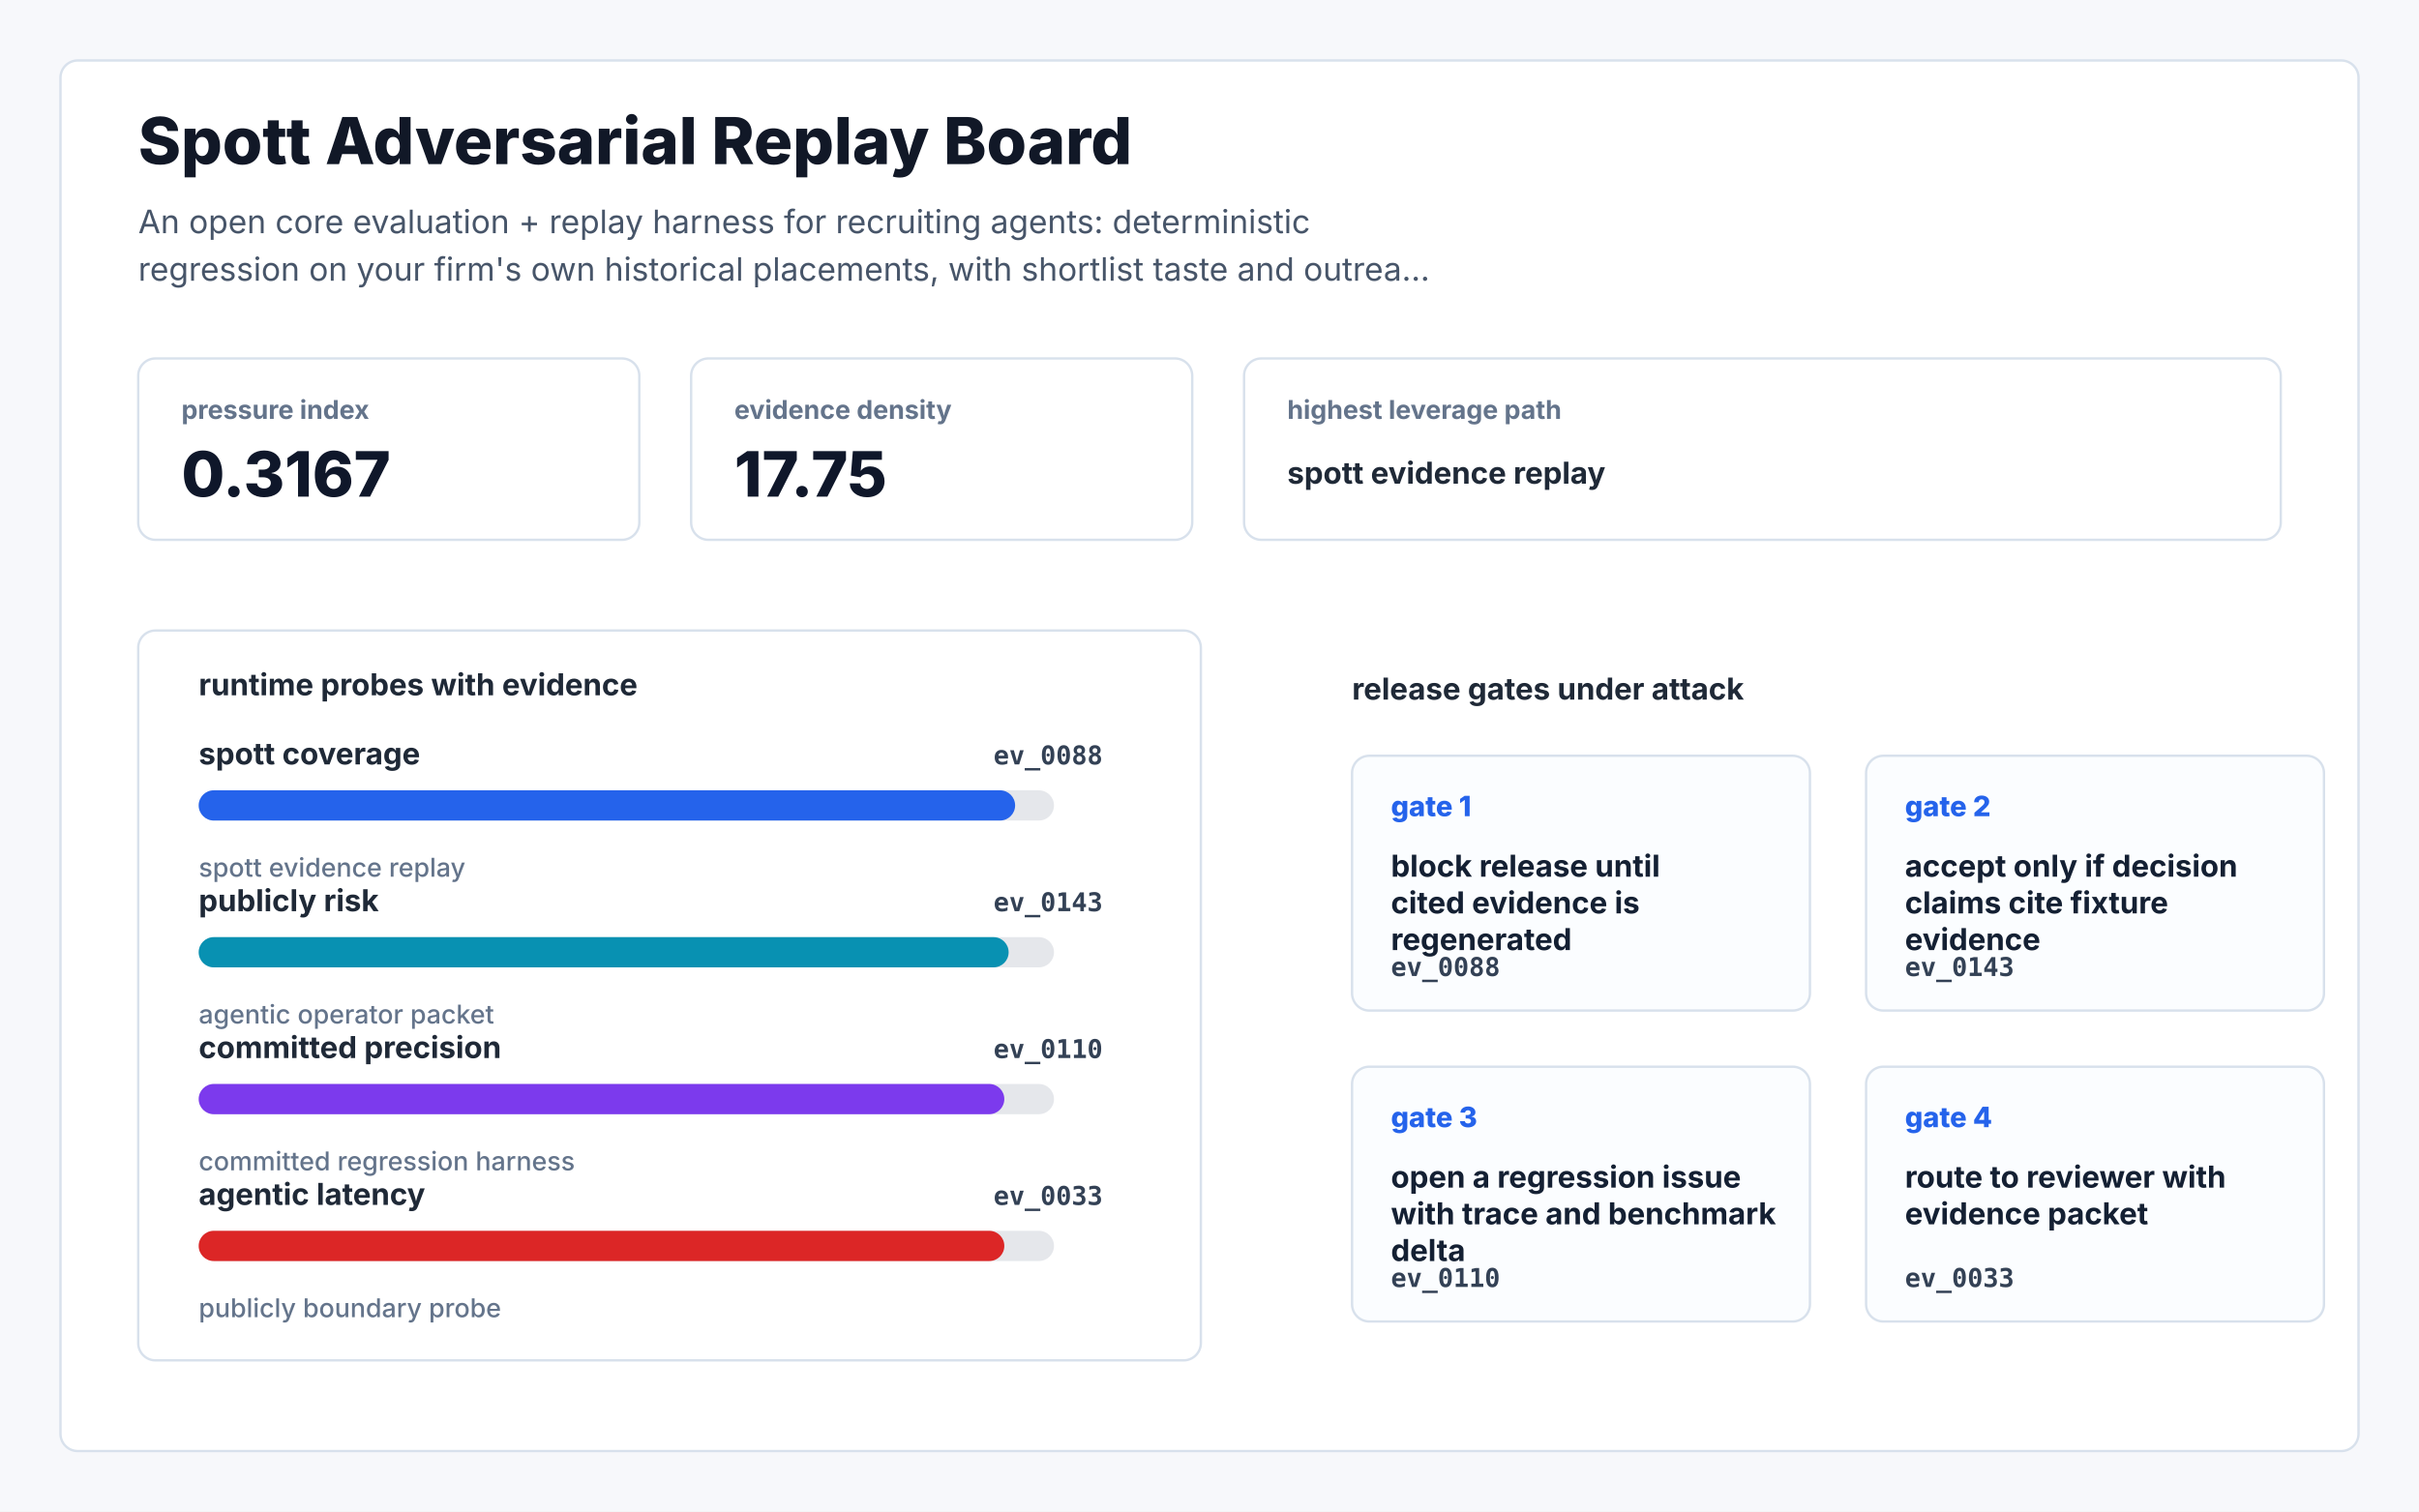
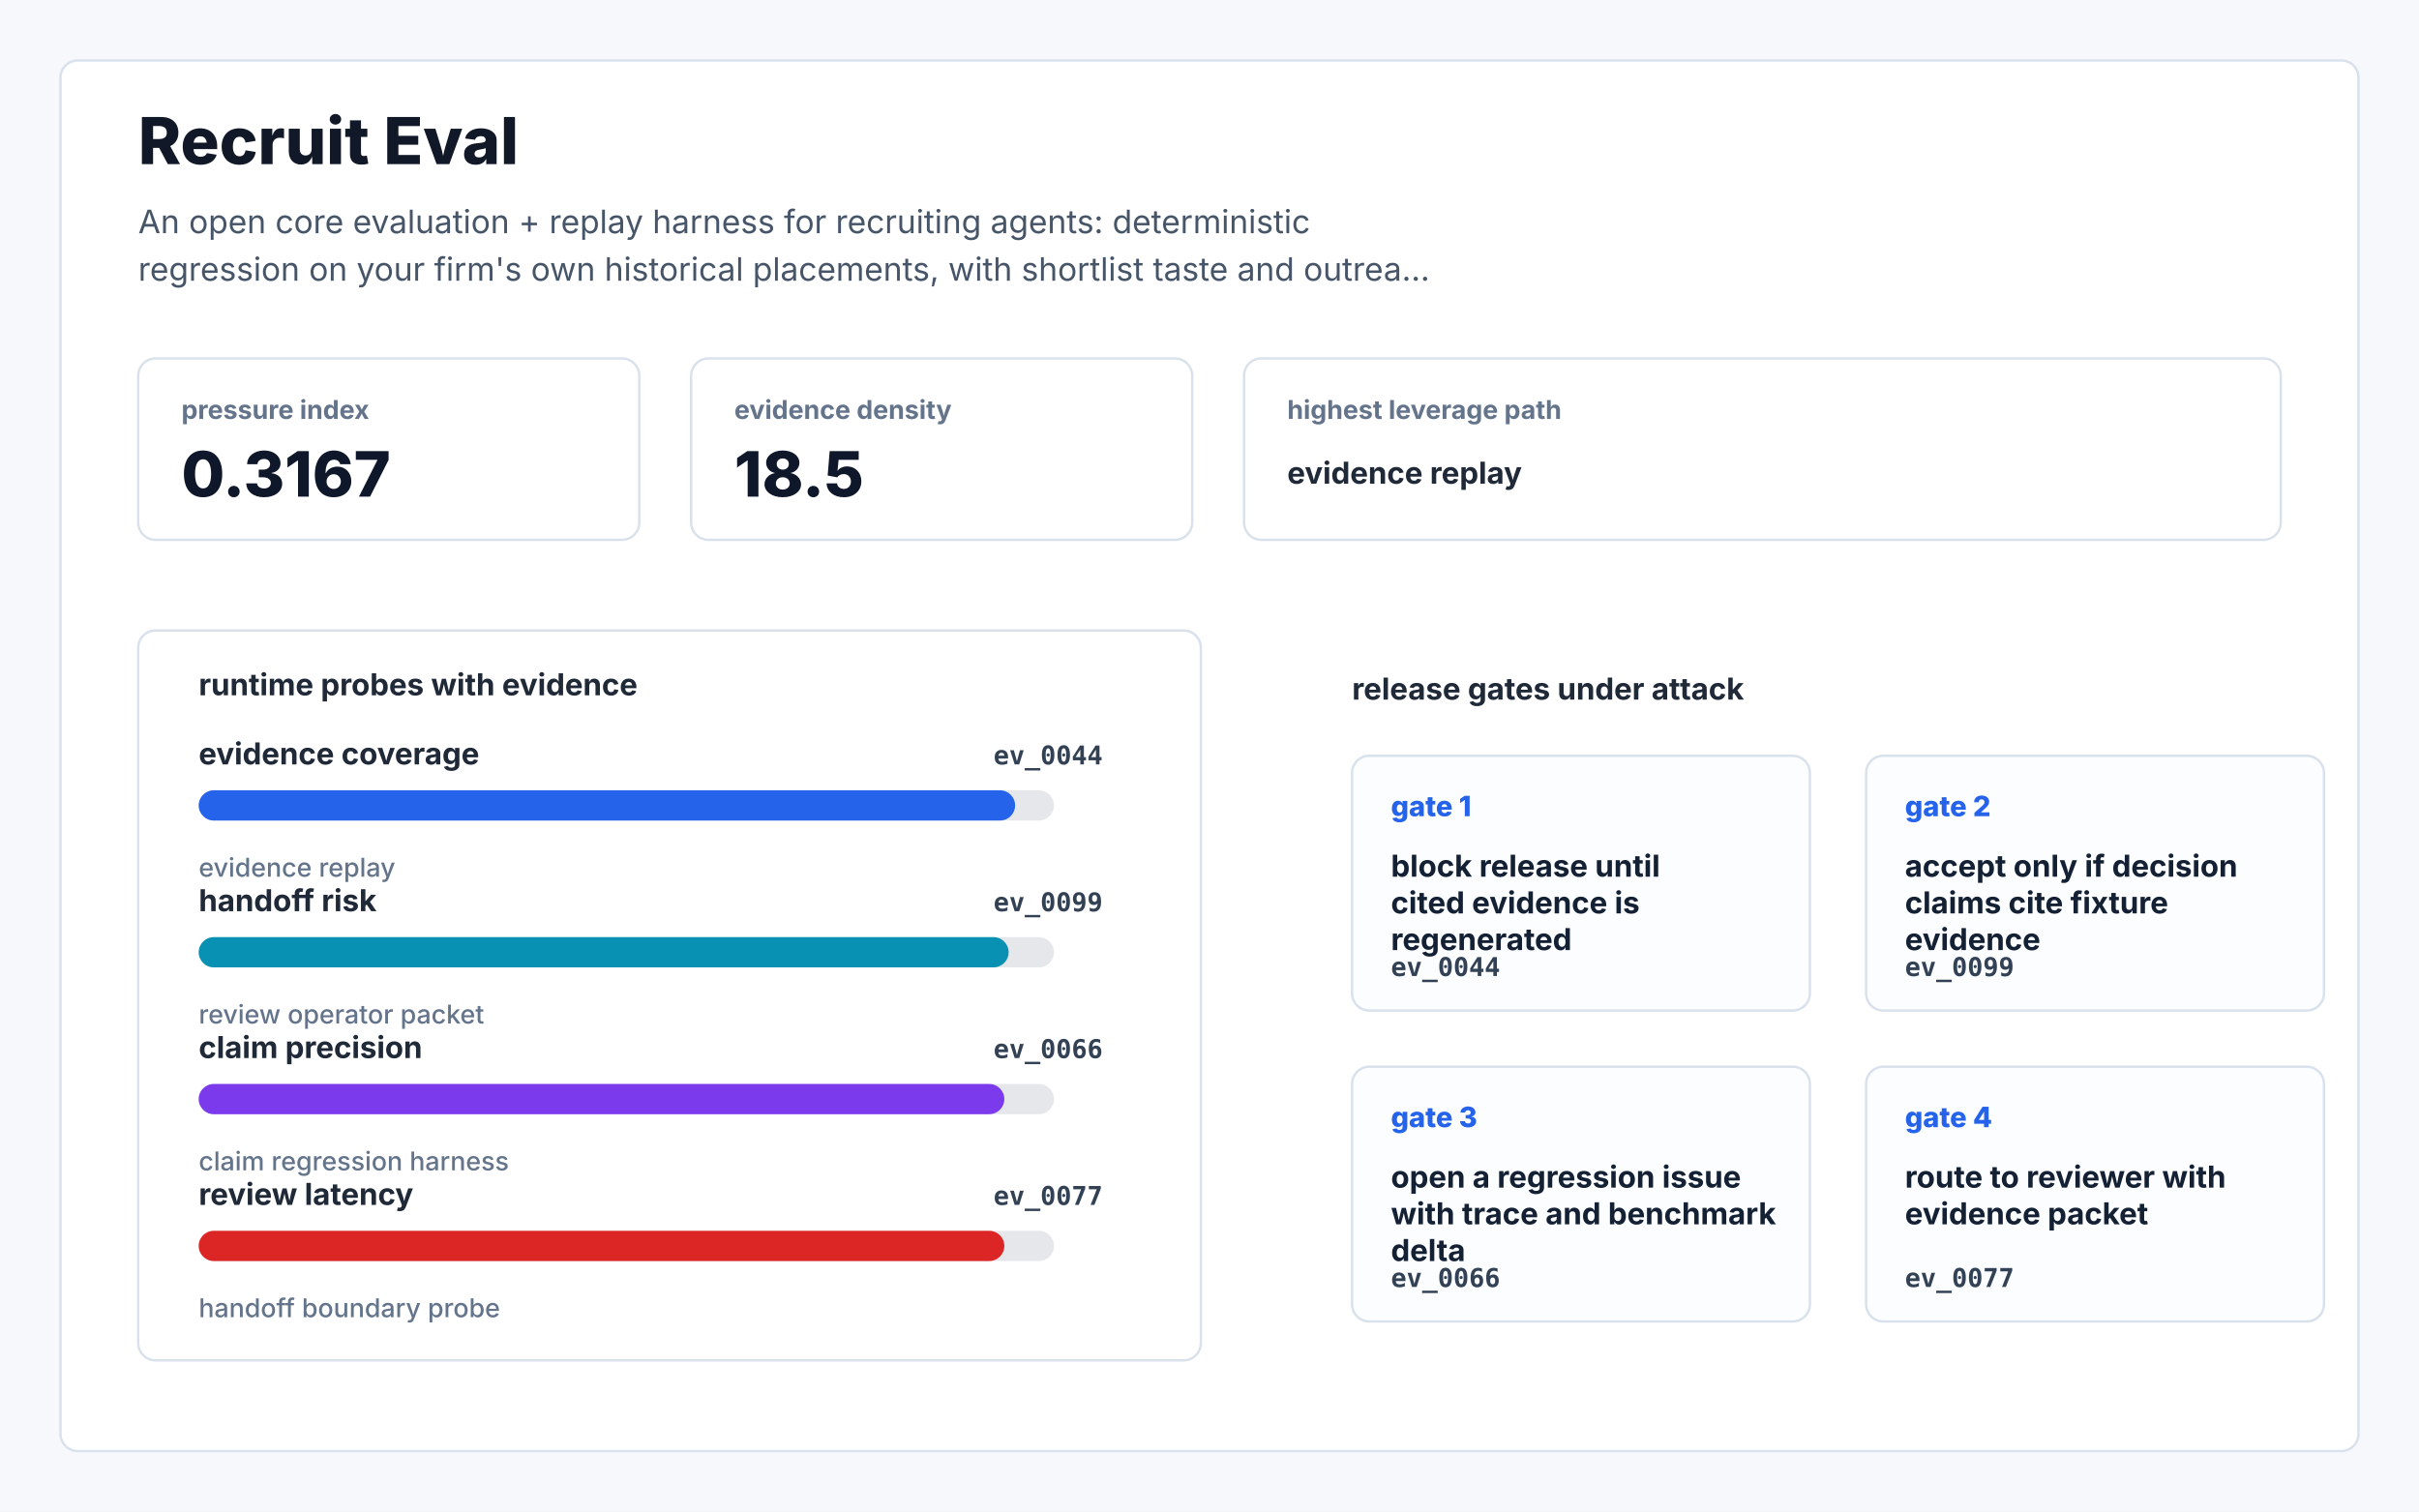
- <svg xmlns="http://www.w3.org/2000/svg" width="1120" height="700" viewBox="0 0 1120 700" role="img" aria-label="Spott visual evidence dashboard">
+ <svg xmlns="http://www.w3.org/2000/svg" width="1120" height="700" viewBox="0 0 1120 700" role="img" aria-label="Recruit Eval visual evidence dashboard">
  <defs>
    <style>
      .bg { fill:#f7f8fb; }
      .panel { fill:#ffffff; stroke:#d8e1ec; stroke-width:1.1; }
      .card { fill:#ffffff; stroke:#d8e1ec; stroke-width:1.1; }
      .actioncard { fill:#fbfdff; stroke:#d8e1ec; stroke-width:1.1; }
      .title { font:760 30px -apple-system,BlinkMacSystemFont,"Segoe UI",sans-serif; fill:#111827; }
      .sub { font:420 15px -apple-system,BlinkMacSystemFont,"Segoe UI",sans-serif; fill:#475569; }
      .label { font:700 14px -apple-system,BlinkMacSystemFont,"Segoe UI",sans-serif; fill:#1f2937; }
      .caption { font:500 12px -apple-system,BlinkMacSystemFont,"Segoe UI",sans-serif; fill:#64748b; }
      .small { font:650 12px -apple-system,BlinkMacSystemFont,"Segoe UI",sans-serif; fill:#64748b; }
      .metric { font:780 29px -apple-system,BlinkMacSystemFont,"Segoe UI",sans-serif; fill:#0f172a; }
      .rank { font:760 13px -apple-system,BlinkMacSystemFont,"Segoe UI",sans-serif; fill:#2563eb; }
      .cardtext { font:650 14px -apple-system,BlinkMacSystemFont,"Segoe UI",sans-serif; fill:#142033; }
      .mono { font:700 12px ui-monospace,SFMono-Regular,Menlo,monospace; fill:#334155; }
    </style>
  </defs>
  <rect class="bg" width="1120" height="700" />
  <rect class="panel" x="28" y="28" width="1064" height="644" rx="8" />
-   <text class="title" x="64" y="76">Spott Adversarial Replay Board</text>
+   <text class="title" x="64" y="76">Recruit Eval</text>
  <text class="sub" x="64" y="108">
    <tspan x="64" dy="0">An open core evaluation + replay harness for recruiting agents: deterministic</tspan>
    <tspan x="64" dy="22">regression on your firm's own historical placements, with shortlist taste and outrea...</tspan>
  </text>
  <rect class="card" x="64" y="166" width="232" height="84" rx="8" />
  <text class="small" x="84" y="194">pressure index</text>
  <text class="metric" x="84" y="230">0.3167</text>
  <rect class="card" x="320" y="166" width="232" height="84" rx="8" />
  <text class="small" x="340" y="194">evidence density</text>
-   <text class="metric" x="340" y="230">17.75</text>
+   <text class="metric" x="340" y="230">18.5</text>
  <rect class="card" x="576" y="166" width="480" height="84" rx="8" />
  <text class="small" x="596" y="194">highest leverage path</text>
  <text class="label" x="596" y="224">
-     <tspan x="596" dy="0">spott evidence replay</tspan>
+     <tspan x="596" dy="0">evidence replay</tspan>
  </text>
  <rect class="card" x="64" y="292" width="492" height="338" rx="8" />
  <text class="label" x="92" y="322">runtime probes with evidence</text>
-   <text x="92" y="354" class="label">spott coverage</text>
-   <text x="460" y="354" class="mono">ev_0088</text>
+   <text x="92" y="354" class="label">evidence coverage</text>
+   <text x="460" y="354" class="mono">ev_0044</text>
  <rect x="92" y="366" width="396" height="14" rx="7" fill="#e5e7eb" />
  <rect x="92" y="366" width="378" height="14" rx="7" fill="#2563eb" />
-   <text x="92" y="406" class="caption">spott evidence replay</text>
-   <text x="92" y="422" class="label">publicly risk</text>
-   <text x="460" y="422" class="mono">ev_0143</text>
+   <text x="92" y="406" class="caption">evidence replay</text>
+   <text x="92" y="422" class="label">handoff risk</text>
+   <text x="460" y="422" class="mono">ev_0099</text>
  <rect x="92" y="434" width="396" height="14" rx="7" fill="#e5e7eb" />
  <rect x="92" y="434" width="375" height="14" rx="7" fill="#0891b2" />
-   <text x="92" y="474" class="caption">agentic operator packet</text>
-   <text x="92" y="490" class="label">committed precision</text>
-   <text x="460" y="490" class="mono">ev_0110</text>
+   <text x="92" y="474" class="caption">review operator packet</text>
+   <text x="92" y="490" class="label">claim precision</text>
+   <text x="460" y="490" class="mono">ev_0066</text>
  <rect x="92" y="502" width="396" height="14" rx="7" fill="#e5e7eb" />
  <rect x="92" y="502" width="373" height="14" rx="7" fill="#7c3aed" />
-   <text x="92" y="542" class="caption">committed regression harness</text>
-   <text x="92" y="558" class="label">agentic latency</text>
-   <text x="460" y="558" class="mono">ev_0033</text>
+   <text x="92" y="542" class="caption">claim regression harness</text>
+   <text x="92" y="558" class="label">review latency</text>
+   <text x="460" y="558" class="mono">ev_0077</text>
  <rect x="92" y="570" width="396" height="14" rx="7" fill="#e5e7eb" />
  <rect x="92" y="570" width="373" height="14" rx="7" fill="#dc2626" />
-   <text x="92" y="610" class="caption">publicly boundary probe</text>
+   <text x="92" y="610" class="caption">handoff boundary probe</text>
  <text class="label" x="626" y="324">release gates under attack</text>
  <rect class="actioncard" x="626" y="350" width="212" height="118" rx="8" />
  <text class="rank" x="644" y="378">gate 1</text>
  <text class="cardtext" x="644" y="406">
    <tspan x="644" dy="0">block release until</tspan>
    <tspan x="644" dy="17">cited evidence is</tspan>
    <tspan x="644" dy="17">regenerated</tspan>
  </text>
-   <text class="mono" x="644" y="452">ev_0088</text>
+   <text class="mono" x="644" y="452">ev_0044</text>
  <rect class="actioncard" x="864" y="350" width="212" height="118" rx="8" />
  <text class="rank" x="882" y="378">gate 2</text>
  <text class="cardtext" x="882" y="406">
    <tspan x="882" dy="0">accept only if decision</tspan>
    <tspan x="882" dy="17">claims cite fixture</tspan>
    <tspan x="882" dy="17">evidence</tspan>
  </text>
-   <text class="mono" x="882" y="452">ev_0143</text>
+   <text class="mono" x="882" y="452">ev_0099</text>
  <rect class="actioncard" x="626" y="494" width="212" height="118" rx="8" />
  <text class="rank" x="644" y="522">gate 3</text>
  <text class="cardtext" x="644" y="550">
    <tspan x="644" dy="0">open a regression issue</tspan>
    <tspan x="644" dy="17">with trace and benchmark</tspan>
    <tspan x="644" dy="17">delta</tspan>
  </text>
-   <text class="mono" x="644" y="596">ev_0110</text>
+   <text class="mono" x="644" y="596">ev_0066</text>
  <rect class="actioncard" x="864" y="494" width="212" height="118" rx="8" />
  <text class="rank" x="882" y="522">gate 4</text>
  <text class="cardtext" x="882" y="550">
    <tspan x="882" dy="0">route to reviewer with</tspan>
    <tspan x="882" dy="17">evidence packet</tspan>
  </text>
-   <text class="mono" x="882" y="596">ev_0033</text>
+   <text class="mono" x="882" y="596">ev_0077</text>
</svg>
